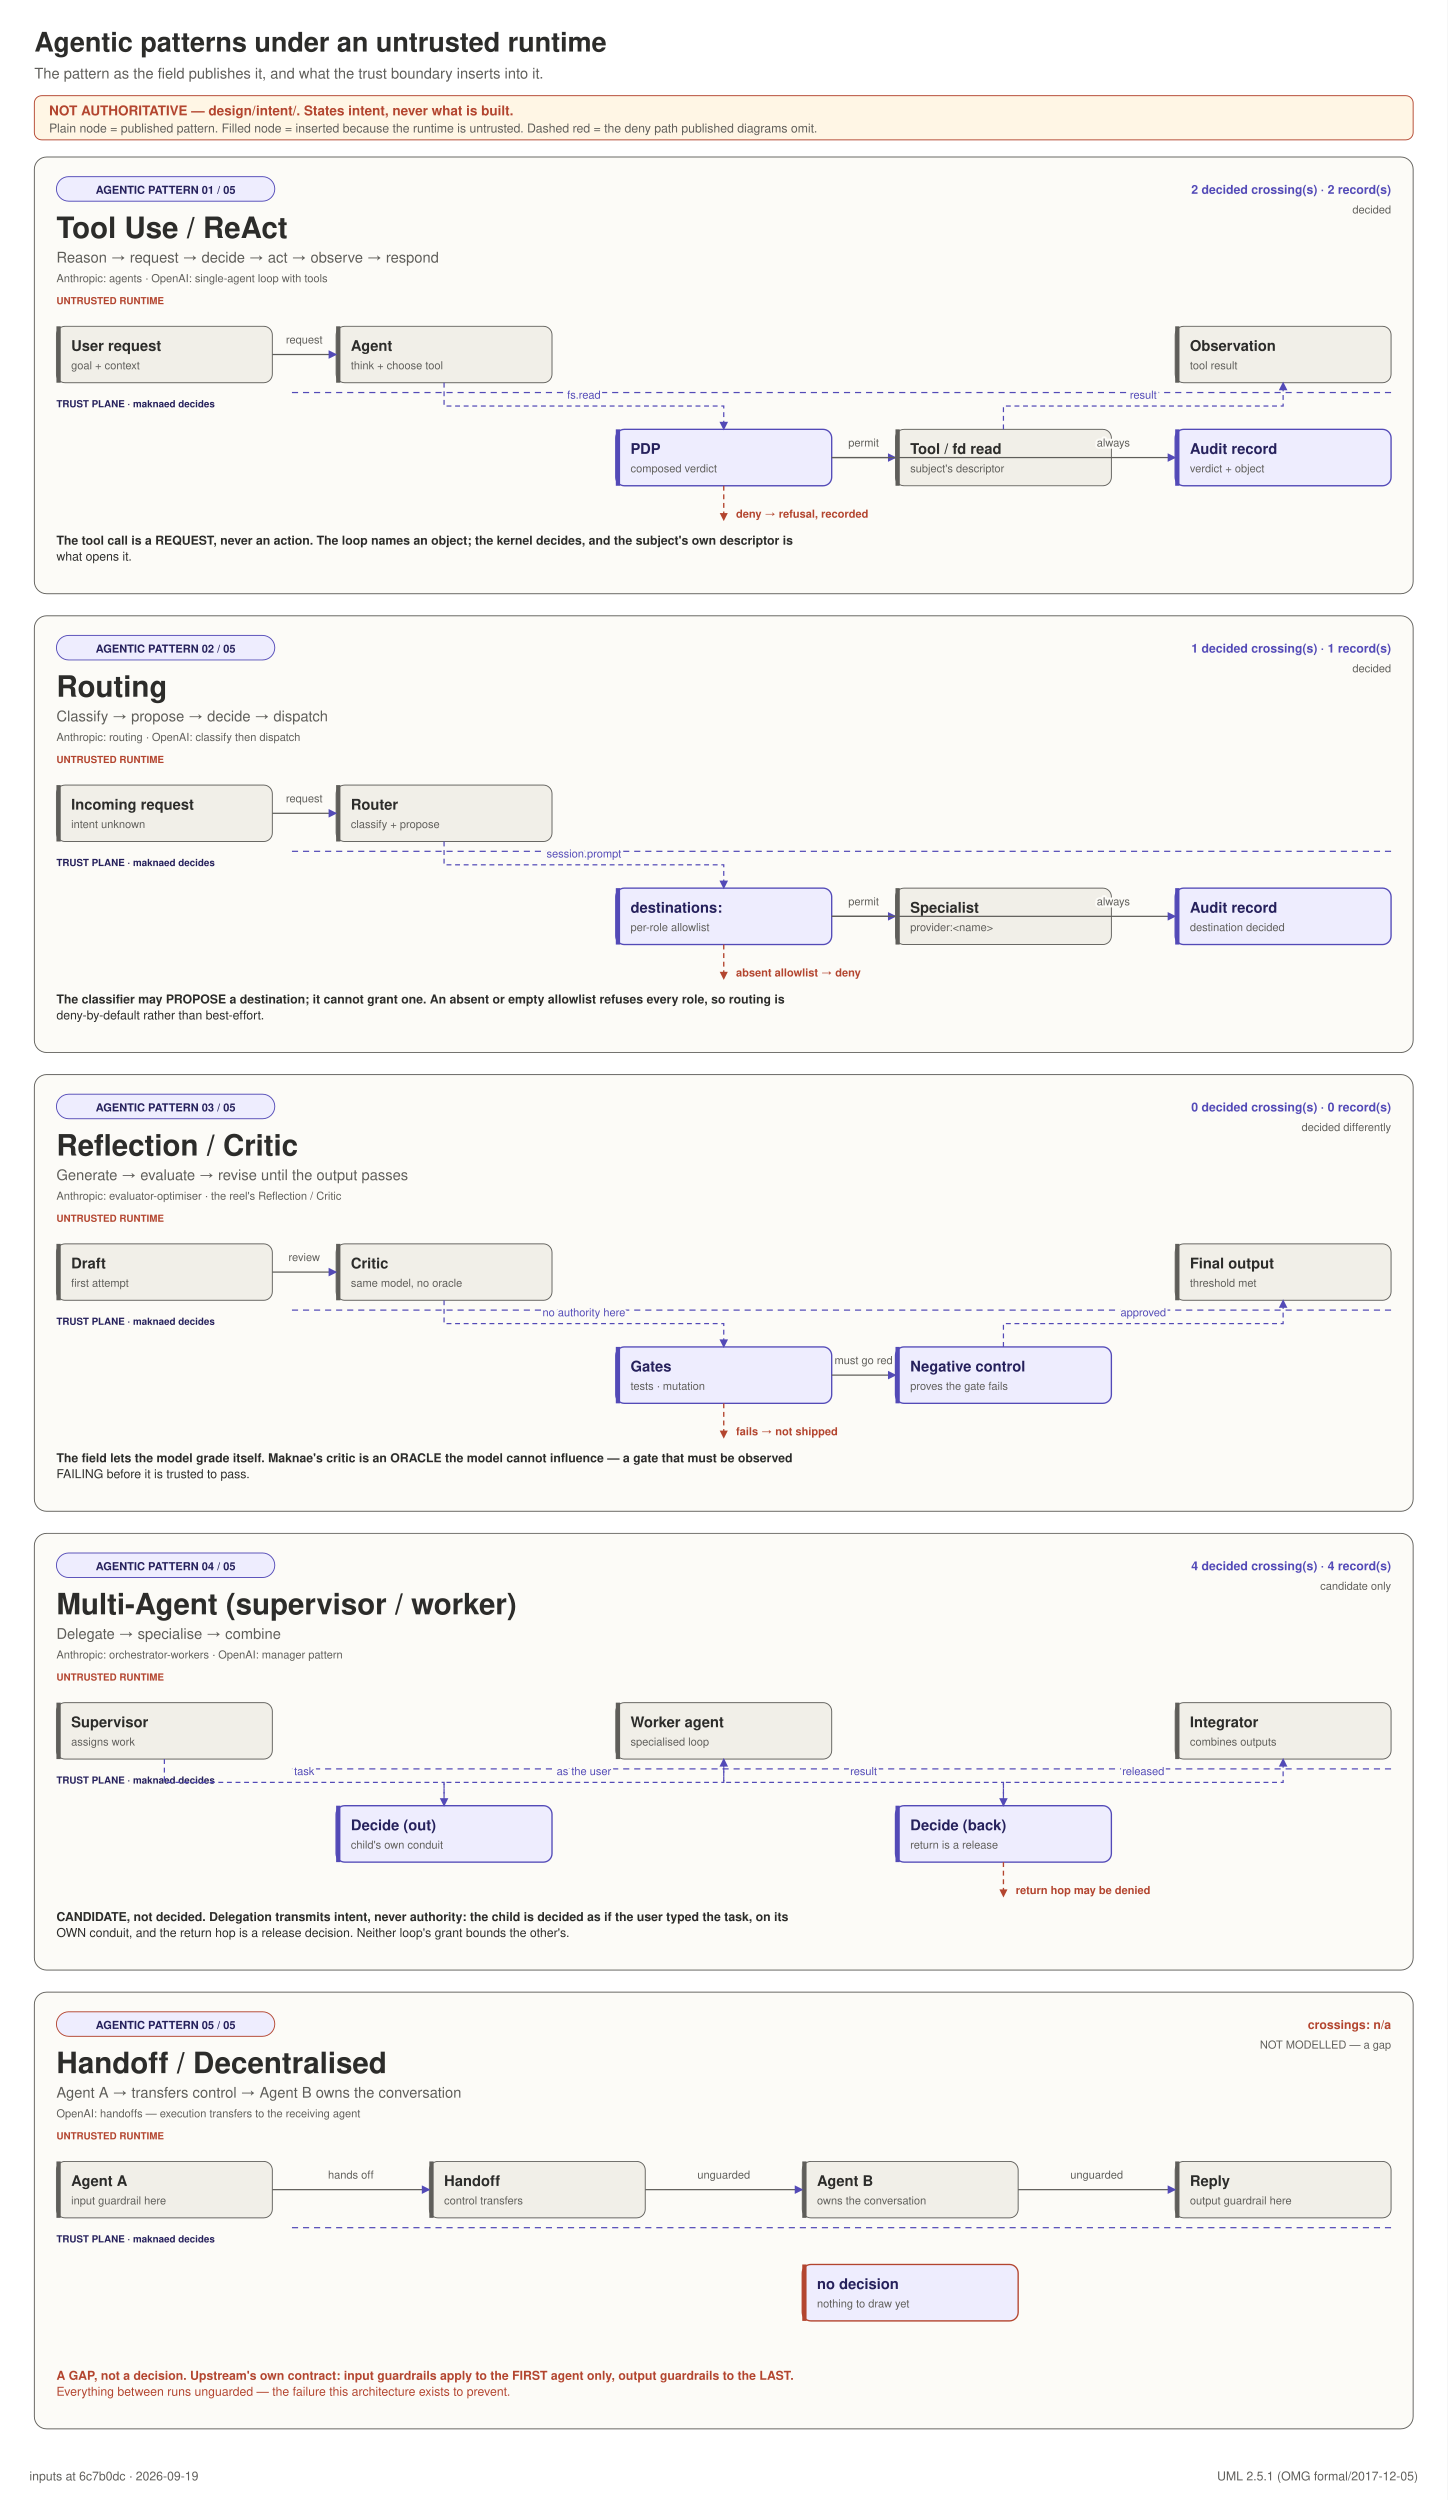
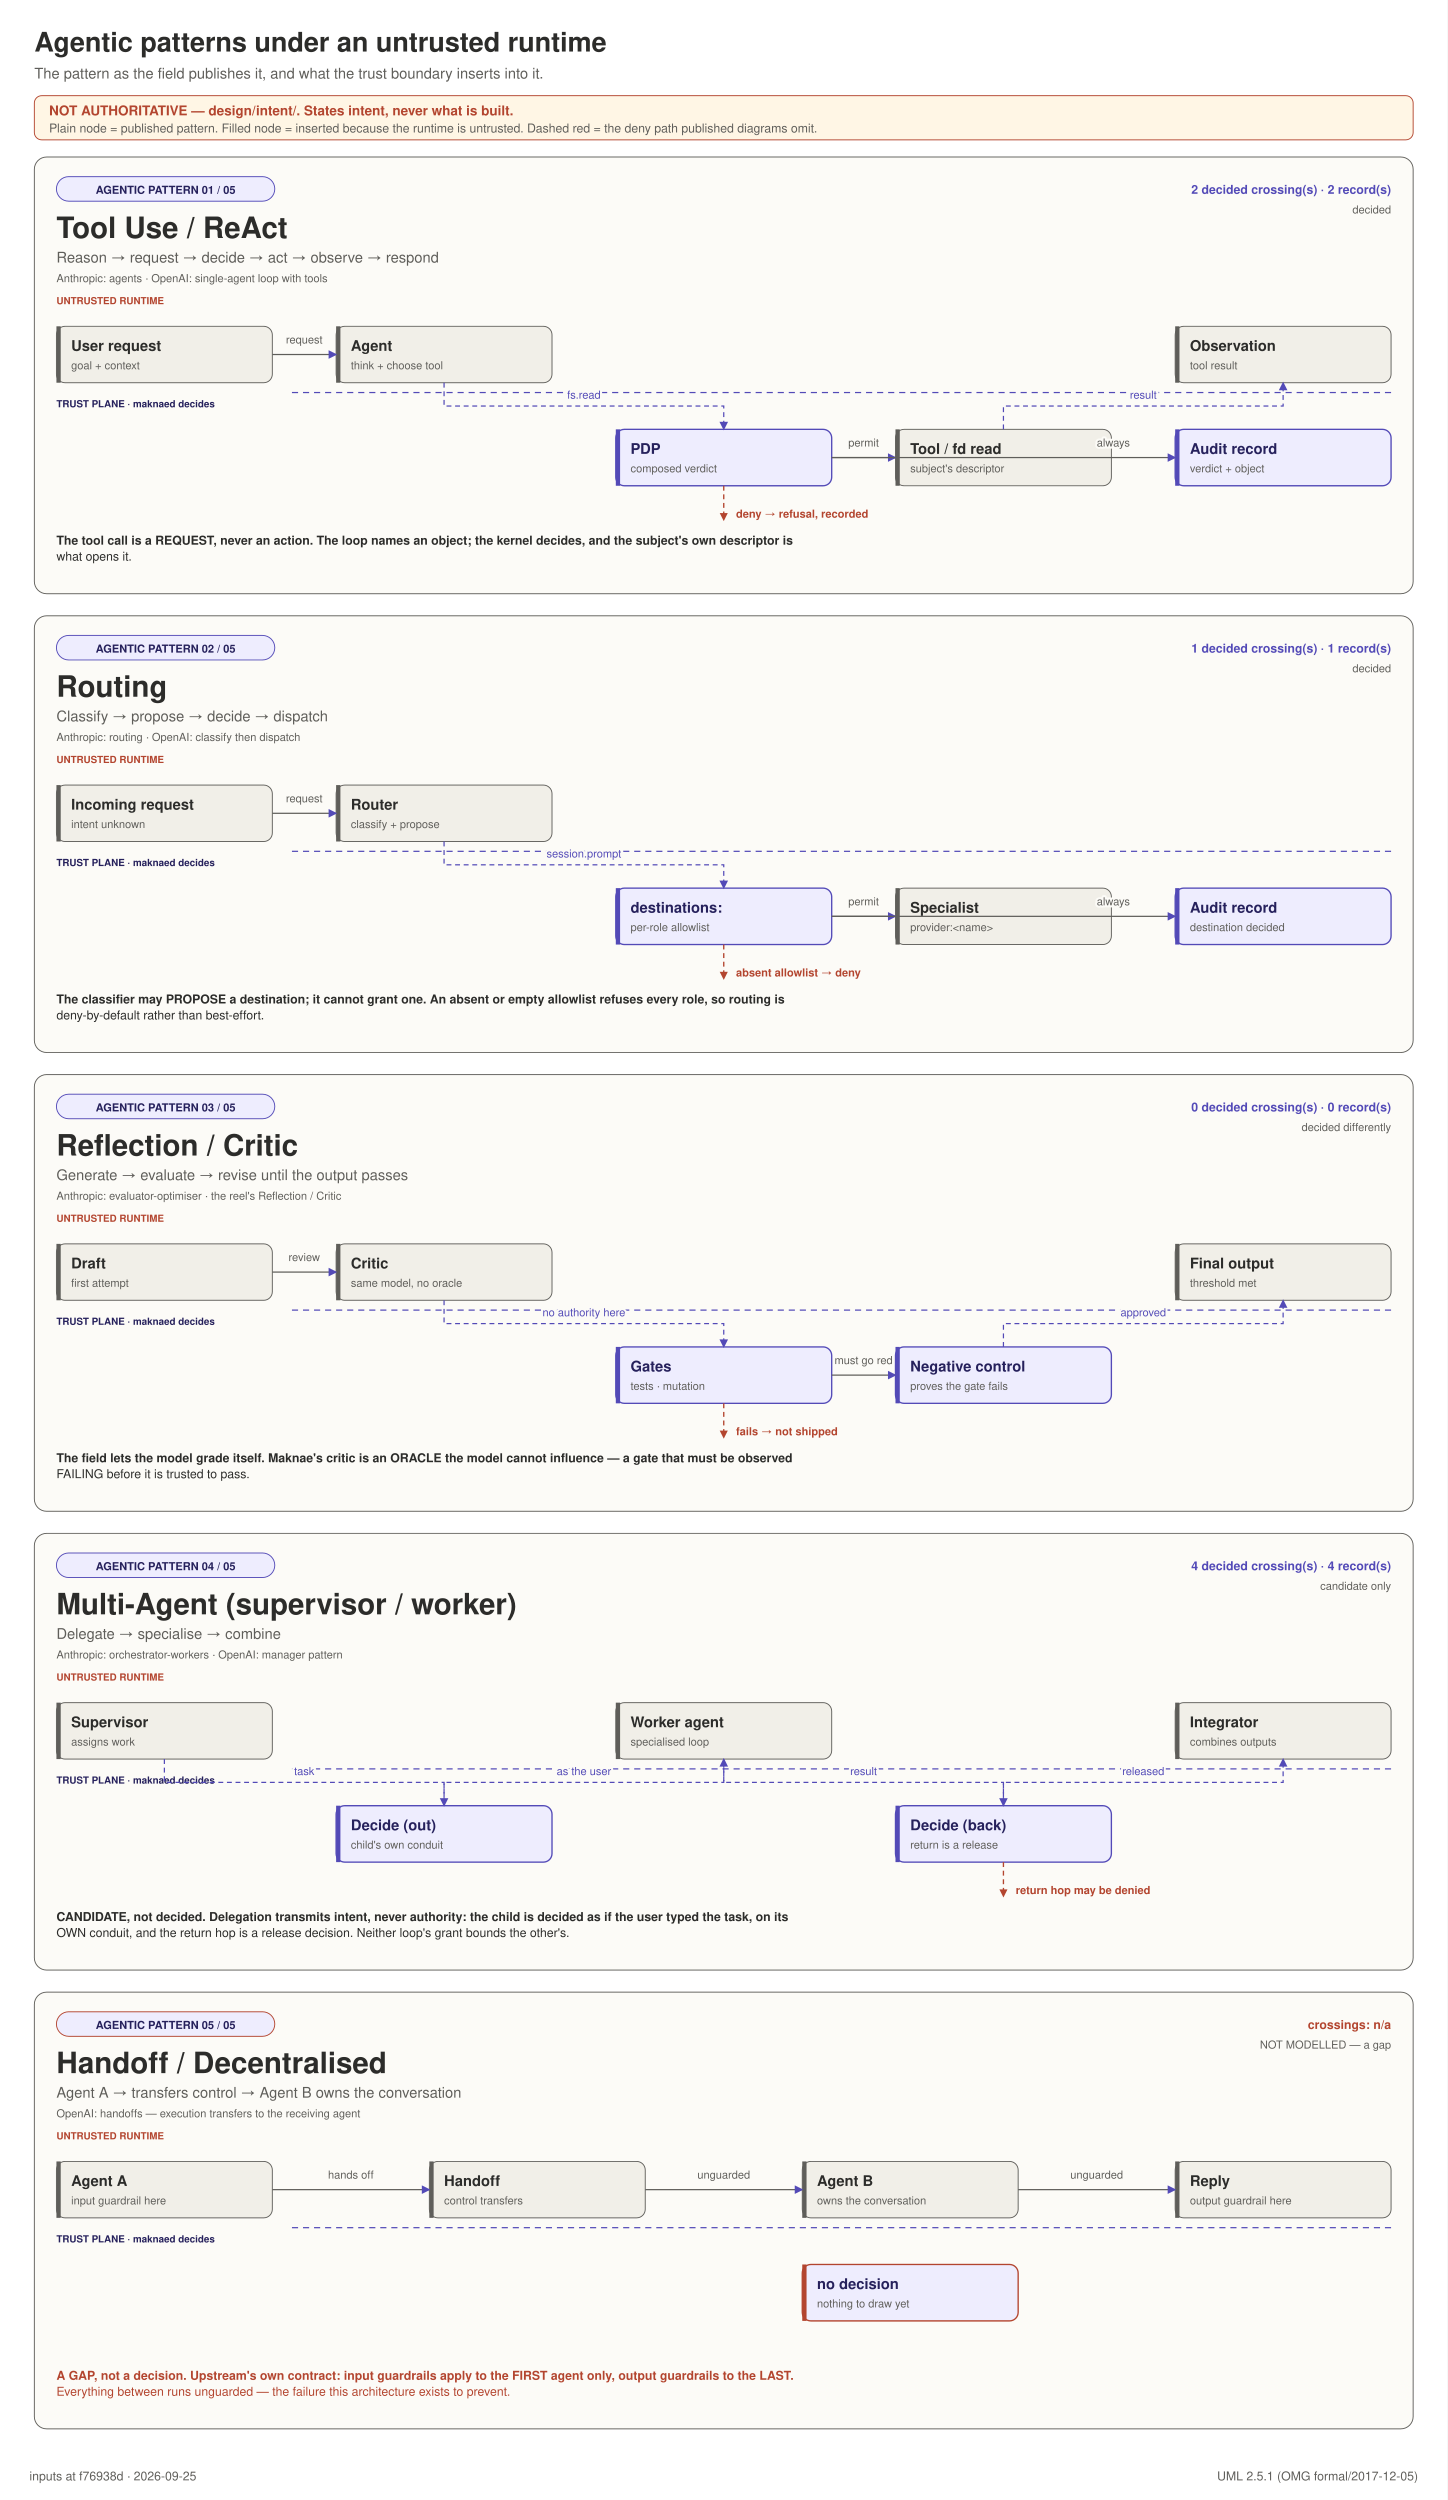
<svg xmlns="http://www.w3.org/2000/svg" width="1180" height="2038" viewBox="0 0 1180 2038" role="img">
  <rect x="0" y="0" width="1180" height="2038" fill="#FFFFFF" />
  <defs>
    <marker id="ar" viewBox="0 0 8 8" refX="7" refY="4" markerWidth="7" markerHeight="7" orient="auto">
      <path d="M0,0 L8,4 L0,8 z" fill="#534AB7" />
    </marker>
    <marker id="dn" viewBox="0 0 8 8" refX="7" refY="4" markerWidth="6" markerHeight="6" orient="auto">
      <path d="M0,0 L8,4 L0,8 z" fill="#B3452F" />
    </marker>
  </defs>
  <text x="28" y="42" text-anchor="start" font-family="Helvetica, Arial, sans-serif" font-size="22" font-weight="600" fill="#2C2C2A">Agentic patterns under an untrusted runtime</text>
  <text x="28" y="64" text-anchor="start" font-family="Helvetica, Arial, sans-serif" font-size="12" font-weight="400" fill="#5F5E5A">The pattern as the field publishes it, and what the trust boundary inserts into it.</text>
  <rect x="28" y="78" width="1124" height="36" rx="6" fill="#FFF6E5" stroke="#B3452F" stroke-width="0.75" />
  <text x="40" y="94" text-anchor="start" font-family="Helvetica, Arial, sans-serif" font-size="11" font-weight="600" fill="#B3452F">NOT AUTHORITATIVE — design/intent/. States intent, never what is built.</text>
  <text x="40" y="108" text-anchor="start" font-family="Helvetica, Arial, sans-serif" font-size="10" font-weight="400" fill="#5F5E5A">Plain node = published pattern.   Filled node = inserted because the runtime is untrusted.   Dashed red = the deny path published diagrams omit.</text>
  <rect x="28" y="128" width="1124" height="356" rx="10" fill="#FCFBF7" stroke="#5F5E5A" stroke-width="0.75" />
  <rect x="46" y="144" width="178" height="20" rx="10" fill="#EEEDFE" stroke="#534AB7" stroke-width="0.75" />
  <text x="135" y="158" text-anchor="middle" font-family="Helvetica, Arial, sans-serif" font-size="9" font-weight="600" fill="#26215C">AGENTIC PATTERN  01 / 05</text>
  <text x="46" y="194" text-anchor="start" font-family="Helvetica, Arial, sans-serif" font-size="24" font-weight="600" fill="#2C2C2A">Tool Use / ReAct</text>
  <text x="46" y="214" text-anchor="start" font-family="Helvetica, Arial, sans-serif" font-size="12" font-weight="400" fill="#5F5E5A">Reason → request → decide → act → observe → respond</text>
  <text x="46" y="230" text-anchor="start" font-family="Helvetica, Arial, sans-serif" font-size="9" font-weight="400" fill="#5F5E5A">Anthropic: agents · OpenAI: single-agent loop with tools</text>
  <text x="1134" y="158" text-anchor="end" font-family="Helvetica, Arial, sans-serif" font-size="10" font-weight="600" fill="#534AB7">2 decided crossing(s) · 2 record(s)</text>
  <text x="1134" y="174" text-anchor="end" font-family="Helvetica, Arial, sans-serif" font-size="9" font-weight="400" fill="#5F5E5A">decided</text>
  <text x="46" y="248" text-anchor="start" font-family="Helvetica, Arial, sans-serif" font-size="8" font-weight="600" fill="#B3452F">UNTRUSTED RUNTIME</text>
  <text x="46" y="332" text-anchor="start" font-family="Helvetica, Arial, sans-serif" font-size="8" font-weight="600" fill="#26215C">TRUST PLANE  ·  maknaed decides</text>
  <line x1="238" y1="320" x2="1138" y2="320" stroke="#534AB7" stroke-width="1" stroke-dasharray="5 4" />
  <rect x="46.0" y="266" width="176" height="46" rx="7" fill="#F1EFE8" stroke="#5F5E5A" stroke-width="0.75" />
  <rect x="46.0" y="266" width="3.5" height="46" fill="#5F5E5A" />
  <text x="58.0" y="286" text-anchor="start" font-family="Helvetica, Arial, sans-serif" font-size="12" font-weight="600" fill="#2C2C2A">User request</text>
  <text x="58.0" y="301" text-anchor="start" font-family="Helvetica, Arial, sans-serif" font-size="9" font-weight="400" fill="#5F5E5A">goal + context</text>
  <rect x="274.0" y="266" width="176" height="46" rx="7" fill="#F1EFE8" stroke="#5F5E5A" stroke-width="0.75" />
  <rect x="274.0" y="266" width="3.5" height="46" fill="#5F5E5A" />
  <text x="286.0" y="286" text-anchor="start" font-family="Helvetica, Arial, sans-serif" font-size="12" font-weight="600" fill="#2C2C2A">Agent</text>
  <text x="286.0" y="301" text-anchor="start" font-family="Helvetica, Arial, sans-serif" font-size="9" font-weight="400" fill="#5F5E5A">think + choose tool</text>
  <rect x="502.0" y="350" width="176" height="46" rx="7" fill="#EEEDFE" stroke="#534AB7" stroke-width="1.1" />
  <rect x="502.0" y="350" width="3.5" height="46" fill="#534AB7" />
  <text x="514.0" y="370" text-anchor="start" font-family="Helvetica, Arial, sans-serif" font-size="12" font-weight="600" fill="#26215C">PDP</text>
  <text x="514.0" y="385" text-anchor="start" font-family="Helvetica, Arial, sans-serif" font-size="9" font-weight="400" fill="#5F5E5A">composed verdict</text>
  <rect x="730.0" y="350" width="176" height="46" rx="7" fill="#F1EFE8" stroke="#5F5E5A" stroke-width="0.75" />
  <rect x="730.0" y="350" width="3.5" height="46" fill="#5F5E5A" />
  <text x="742.0" y="370" text-anchor="start" font-family="Helvetica, Arial, sans-serif" font-size="12" font-weight="600" fill="#2C2C2A">Tool / fd read</text>
  <text x="742.0" y="385" text-anchor="start" font-family="Helvetica, Arial, sans-serif" font-size="9" font-weight="400" fill="#5F5E5A">subject's descriptor</text>
  <rect x="958.0" y="266" width="176" height="46" rx="7" fill="#F1EFE8" stroke="#5F5E5A" stroke-width="0.75" />
  <rect x="958.0" y="266" width="3.5" height="46" fill="#5F5E5A" />
  <text x="970.0" y="286" text-anchor="start" font-family="Helvetica, Arial, sans-serif" font-size="12" font-weight="600" fill="#2C2C2A">Observation</text>
  <text x="970.0" y="301" text-anchor="start" font-family="Helvetica, Arial, sans-serif" font-size="9" font-weight="400" fill="#5F5E5A">tool result</text>
  <rect x="958.0" y="350" width="176" height="46" rx="7" fill="#EEEDFE" stroke="#534AB7" stroke-width="1.1" />
  <rect x="958.0" y="350" width="3.5" height="46" fill="#534AB7" />
  <text x="970.0" y="370" text-anchor="start" font-family="Helvetica, Arial, sans-serif" font-size="12" font-weight="600" fill="#26215C">Audit record</text>
  <text x="970.0" y="385" text-anchor="start" font-family="Helvetica, Arial, sans-serif" font-size="9" font-weight="400" fill="#5F5E5A">verdict + object</text>
  <line x1="222.0" y1="289.0" x2="274.0" y2="289.0" stroke="#5F5E5A" stroke-width="1" marker-end="url(#ar)" />
  <text x="248.0" y="280.0" text-anchor="middle" font-family="Helvetica, Arial, sans-serif" font-size="9" font-weight="400" fill="#5F5E5A" stroke="#FCFBF7" stroke-width="3.5" paint-order="stroke" stroke-linejoin="round">request</text>
  <path d="M362.0,312 L362.0,331.0 L590.0,331.0 L590.0,350" fill="none" stroke="#534AB7" stroke-width="1" stroke-dasharray="4 3" marker-end="url(#ar)" />
  <text x="476.0" y="325.0" text-anchor="middle" font-family="Helvetica, Arial, sans-serif" font-size="9" font-weight="400" fill="#534AB7" stroke="#FCFBF7" stroke-width="3.5" paint-order="stroke" stroke-linejoin="round">fs.read</text>
  <line x1="678.0" y1="373.0" x2="730.0" y2="373.0" stroke="#5F5E5A" stroke-width="1" marker-end="url(#ar)" />
  <text x="704.0" y="364.0" text-anchor="middle" font-family="Helvetica, Arial, sans-serif" font-size="9" font-weight="400" fill="#5F5E5A" stroke="#FCFBF7" stroke-width="3.5" paint-order="stroke" stroke-linejoin="round">permit</text>
  <path d="M818.0,350 L818.0,331.0 L1046.0,331.0 L1046.0,312" fill="none" stroke="#534AB7" stroke-width="1" stroke-dasharray="4 3" marker-end="url(#ar)" />
  <text x="932.0" y="325.0" text-anchor="middle" font-family="Helvetica, Arial, sans-serif" font-size="9" font-weight="400" fill="#534AB7" stroke="#FCFBF7" stroke-width="3.5" paint-order="stroke" stroke-linejoin="round">result</text>
  <line x1="678.0" y1="373.0" x2="958.0" y2="373.0" stroke="#5F5E5A" stroke-width="1" marker-end="url(#ar)" />
  <text x="907.6" y="364.0" text-anchor="middle" font-family="Helvetica, Arial, sans-serif" font-size="9" font-weight="400" fill="#5F5E5A" stroke="#FCFBF7" stroke-width="3.5" paint-order="stroke" stroke-linejoin="round">always</text>
  <line x1="590.0" y1="396" x2="590.0" y2="424" stroke="#B3452F" stroke-width="1.1" stroke-dasharray="4 3" marker-end="url(#dn)" />
  <text x="600.0" y="422" text-anchor="start" font-family="Helvetica, Arial, sans-serif" font-size="9" font-weight="600" fill="#B3452F">deny → refusal, recorded</text>
  <text x="46" y="444" text-anchor="start" font-family="Helvetica, Arial, sans-serif" font-size="10" font-weight="600" fill="#2C2C2A">The tool call is a REQUEST, never an action. The loop names an object; the kernel decides, and the subject's own descriptor is</text>
  <text x="46" y="457" text-anchor="start" font-family="Helvetica, Arial, sans-serif" font-size="10" font-weight="400" fill="#2C2C2A">what opens it.</text>
  <rect x="28" y="502" width="1124" height="356" rx="10" fill="#FCFBF7" stroke="#5F5E5A" stroke-width="0.75" />
  <rect x="46" y="518" width="178" height="20" rx="10" fill="#EEEDFE" stroke="#534AB7" stroke-width="0.75" />
  <text x="135" y="532" text-anchor="middle" font-family="Helvetica, Arial, sans-serif" font-size="9" font-weight="600" fill="#26215C">AGENTIC PATTERN  02 / 05</text>
  <text x="46" y="568" text-anchor="start" font-family="Helvetica, Arial, sans-serif" font-size="24" font-weight="600" fill="#2C2C2A">Routing</text>
  <text x="46" y="588" text-anchor="start" font-family="Helvetica, Arial, sans-serif" font-size="12" font-weight="400" fill="#5F5E5A">Classify → propose → decide → dispatch</text>
  <text x="46" y="604" text-anchor="start" font-family="Helvetica, Arial, sans-serif" font-size="9" font-weight="400" fill="#5F5E5A">Anthropic: routing · OpenAI: classify then dispatch</text>
  <text x="1134" y="532" text-anchor="end" font-family="Helvetica, Arial, sans-serif" font-size="10" font-weight="600" fill="#534AB7">1 decided crossing(s) · 1 record(s)</text>
  <text x="1134" y="548" text-anchor="end" font-family="Helvetica, Arial, sans-serif" font-size="9" font-weight="400" fill="#5F5E5A">decided</text>
  <text x="46" y="622" text-anchor="start" font-family="Helvetica, Arial, sans-serif" font-size="8" font-weight="600" fill="#B3452F">UNTRUSTED RUNTIME</text>
  <text x="46" y="706" text-anchor="start" font-family="Helvetica, Arial, sans-serif" font-size="8" font-weight="600" fill="#26215C">TRUST PLANE  ·  maknaed decides</text>
  <line x1="238" y1="694" x2="1138" y2="694" stroke="#534AB7" stroke-width="1" stroke-dasharray="5 4" />
  <rect x="46.0" y="640" width="176" height="46" rx="7" fill="#F1EFE8" stroke="#5F5E5A" stroke-width="0.75" />
  <rect x="46.0" y="640" width="3.5" height="46" fill="#5F5E5A" />
  <text x="58.0" y="660" text-anchor="start" font-family="Helvetica, Arial, sans-serif" font-size="12" font-weight="600" fill="#2C2C2A">Incoming request</text>
  <text x="58.0" y="675" text-anchor="start" font-family="Helvetica, Arial, sans-serif" font-size="9" font-weight="400" fill="#5F5E5A">intent unknown</text>
  <rect x="274.0" y="640" width="176" height="46" rx="7" fill="#F1EFE8" stroke="#5F5E5A" stroke-width="0.75" />
  <rect x="274.0" y="640" width="3.5" height="46" fill="#5F5E5A" />
  <text x="286.0" y="660" text-anchor="start" font-family="Helvetica, Arial, sans-serif" font-size="12" font-weight="600" fill="#2C2C2A">Router</text>
  <text x="286.0" y="675" text-anchor="start" font-family="Helvetica, Arial, sans-serif" font-size="9" font-weight="400" fill="#5F5E5A">classify + propose</text>
  <rect x="502.0" y="724" width="176" height="46" rx="7" fill="#EEEDFE" stroke="#534AB7" stroke-width="1.1" />
  <rect x="502.0" y="724" width="3.5" height="46" fill="#534AB7" />
  <text x="514.0" y="744" text-anchor="start" font-family="Helvetica, Arial, sans-serif" font-size="12" font-weight="600" fill="#26215C">destinations:</text>
  <text x="514.0" y="759" text-anchor="start" font-family="Helvetica, Arial, sans-serif" font-size="9" font-weight="400" fill="#5F5E5A">per-role allowlist</text>
  <rect x="730.0" y="724" width="176" height="46" rx="7" fill="#F1EFE8" stroke="#5F5E5A" stroke-width="0.75" />
  <rect x="730.0" y="724" width="3.5" height="46" fill="#5F5E5A" />
  <text x="742.0" y="744" text-anchor="start" font-family="Helvetica, Arial, sans-serif" font-size="12" font-weight="600" fill="#2C2C2A">Specialist</text>
  <text x="742.0" y="759" text-anchor="start" font-family="Helvetica, Arial, sans-serif" font-size="9" font-weight="400" fill="#5F5E5A">provider:&lt;name&gt;</text>
  <rect x="958.0" y="724" width="176" height="46" rx="7" fill="#EEEDFE" stroke="#534AB7" stroke-width="1.1" />
  <rect x="958.0" y="724" width="3.5" height="46" fill="#534AB7" />
  <text x="970.0" y="744" text-anchor="start" font-family="Helvetica, Arial, sans-serif" font-size="12" font-weight="600" fill="#26215C">Audit record</text>
  <text x="970.0" y="759" text-anchor="start" font-family="Helvetica, Arial, sans-serif" font-size="9" font-weight="400" fill="#5F5E5A">destination decided</text>
  <line x1="222.0" y1="663.0" x2="274.0" y2="663.0" stroke="#5F5E5A" stroke-width="1" marker-end="url(#ar)" />
  <text x="248.0" y="654.0" text-anchor="middle" font-family="Helvetica, Arial, sans-serif" font-size="9" font-weight="400" fill="#5F5E5A" stroke="#FCFBF7" stroke-width="3.5" paint-order="stroke" stroke-linejoin="round">request</text>
  <path d="M362.0,686 L362.0,705.0 L590.0,705.0 L590.0,724" fill="none" stroke="#534AB7" stroke-width="1" stroke-dasharray="4 3" marker-end="url(#ar)" />
  <text x="476.0" y="699.0" text-anchor="middle" font-family="Helvetica, Arial, sans-serif" font-size="9" font-weight="400" fill="#534AB7" stroke="#FCFBF7" stroke-width="3.5" paint-order="stroke" stroke-linejoin="round">session.prompt</text>
  <line x1="678.0" y1="747.0" x2="730.0" y2="747.0" stroke="#5F5E5A" stroke-width="1" marker-end="url(#ar)" />
  <text x="704.0" y="738.0" text-anchor="middle" font-family="Helvetica, Arial, sans-serif" font-size="9" font-weight="400" fill="#5F5E5A" stroke="#FCFBF7" stroke-width="3.5" paint-order="stroke" stroke-linejoin="round">permit</text>
  <line x1="678.0" y1="747.0" x2="958.0" y2="747.0" stroke="#5F5E5A" stroke-width="1" marker-end="url(#ar)" />
  <text x="907.6" y="738.0" text-anchor="middle" font-family="Helvetica, Arial, sans-serif" font-size="9" font-weight="400" fill="#5F5E5A" stroke="#FCFBF7" stroke-width="3.5" paint-order="stroke" stroke-linejoin="round">always</text>
  <line x1="590.0" y1="770" x2="590.0" y2="798" stroke="#B3452F" stroke-width="1.1" stroke-dasharray="4 3" marker-end="url(#dn)" />
  <text x="600.0" y="796" text-anchor="start" font-family="Helvetica, Arial, sans-serif" font-size="9" font-weight="600" fill="#B3452F">absent allowlist → deny</text>
  <text x="46" y="818" text-anchor="start" font-family="Helvetica, Arial, sans-serif" font-size="10" font-weight="600" fill="#2C2C2A">The classifier may PROPOSE a destination; it cannot grant one. An absent or empty allowlist refuses every role, so routing is</text>
  <text x="46" y="831" text-anchor="start" font-family="Helvetica, Arial, sans-serif" font-size="10" font-weight="400" fill="#2C2C2A">deny-by-default rather than best-effort.</text>
  <rect x="28" y="876" width="1124" height="356" rx="10" fill="#FCFBF7" stroke="#5F5E5A" stroke-width="0.75" />
  <rect x="46" y="892" width="178" height="20" rx="10" fill="#EEEDFE" stroke="#534AB7" stroke-width="0.75" />
  <text x="135" y="906" text-anchor="middle" font-family="Helvetica, Arial, sans-serif" font-size="9" font-weight="600" fill="#26215C">AGENTIC PATTERN  03 / 05</text>
  <text x="46" y="942" text-anchor="start" font-family="Helvetica, Arial, sans-serif" font-size="24" font-weight="600" fill="#2C2C2A">Reflection / Critic</text>
  <text x="46" y="962" text-anchor="start" font-family="Helvetica, Arial, sans-serif" font-size="12" font-weight="400" fill="#5F5E5A">Generate → evaluate → revise until the output passes</text>
  <text x="46" y="978" text-anchor="start" font-family="Helvetica, Arial, sans-serif" font-size="9" font-weight="400" fill="#5F5E5A">Anthropic: evaluator-optimiser · the reel's Reflection / Critic</text>
  <text x="1134" y="906" text-anchor="end" font-family="Helvetica, Arial, sans-serif" font-size="10" font-weight="600" fill="#534AB7">0 decided crossing(s) · 0 record(s)</text>
  <text x="1134" y="922" text-anchor="end" font-family="Helvetica, Arial, sans-serif" font-size="9" font-weight="400" fill="#5F5E5A">decided differently</text>
  <text x="46" y="996" text-anchor="start" font-family="Helvetica, Arial, sans-serif" font-size="8" font-weight="600" fill="#B3452F">UNTRUSTED RUNTIME</text>
  <text x="46" y="1080" text-anchor="start" font-family="Helvetica, Arial, sans-serif" font-size="8" font-weight="600" fill="#26215C">TRUST PLANE  ·  maknaed decides</text>
  <line x1="238" y1="1068" x2="1138" y2="1068" stroke="#534AB7" stroke-width="1" stroke-dasharray="5 4" />
  <rect x="46.0" y="1014" width="176" height="46" rx="7" fill="#F1EFE8" stroke="#5F5E5A" stroke-width="0.75" />
  <rect x="46.0" y="1014" width="3.5" height="46" fill="#5F5E5A" />
  <text x="58.0" y="1034" text-anchor="start" font-family="Helvetica, Arial, sans-serif" font-size="12" font-weight="600" fill="#2C2C2A">Draft</text>
  <text x="58.0" y="1049" text-anchor="start" font-family="Helvetica, Arial, sans-serif" font-size="9" font-weight="400" fill="#5F5E5A">first attempt</text>
  <rect x="274.0" y="1014" width="176" height="46" rx="7" fill="#F1EFE8" stroke="#5F5E5A" stroke-width="0.75" />
  <rect x="274.0" y="1014" width="3.5" height="46" fill="#5F5E5A" />
  <text x="286.0" y="1034" text-anchor="start" font-family="Helvetica, Arial, sans-serif" font-size="12" font-weight="600" fill="#2C2C2A">Critic</text>
  <text x="286.0" y="1049" text-anchor="start" font-family="Helvetica, Arial, sans-serif" font-size="9" font-weight="400" fill="#5F5E5A">same model, no oracle</text>
  <rect x="502.0" y="1098" width="176" height="46" rx="7" fill="#EEEDFE" stroke="#534AB7" stroke-width="1.1" />
  <rect x="502.0" y="1098" width="3.5" height="46" fill="#534AB7" />
  <text x="514.0" y="1118" text-anchor="start" font-family="Helvetica, Arial, sans-serif" font-size="12" font-weight="600" fill="#26215C">Gates</text>
  <text x="514.0" y="1133" text-anchor="start" font-family="Helvetica, Arial, sans-serif" font-size="9" font-weight="400" fill="#5F5E5A">tests · mutation</text>
  <rect x="730.0" y="1098" width="176" height="46" rx="7" fill="#EEEDFE" stroke="#534AB7" stroke-width="1.1" />
  <rect x="730.0" y="1098" width="3.5" height="46" fill="#534AB7" />
  <text x="742.0" y="1118" text-anchor="start" font-family="Helvetica, Arial, sans-serif" font-size="12" font-weight="600" fill="#26215C">Negative control</text>
  <text x="742.0" y="1133" text-anchor="start" font-family="Helvetica, Arial, sans-serif" font-size="9" font-weight="400" fill="#5F5E5A">proves the gate fails</text>
  <rect x="958.0" y="1014" width="176" height="46" rx="7" fill="#F1EFE8" stroke="#5F5E5A" stroke-width="0.75" />
  <rect x="958.0" y="1014" width="3.5" height="46" fill="#5F5E5A" />
  <text x="970.0" y="1034" text-anchor="start" font-family="Helvetica, Arial, sans-serif" font-size="12" font-weight="600" fill="#2C2C2A">Final output</text>
  <text x="970.0" y="1049" text-anchor="start" font-family="Helvetica, Arial, sans-serif" font-size="9" font-weight="400" fill="#5F5E5A">threshold met</text>
  <line x1="222.0" y1="1037.0" x2="274.0" y2="1037.0" stroke="#5F5E5A" stroke-width="1" marker-end="url(#ar)" />
  <text x="248.0" y="1028.0" text-anchor="middle" font-family="Helvetica, Arial, sans-serif" font-size="9" font-weight="400" fill="#5F5E5A" stroke="#FCFBF7" stroke-width="3.5" paint-order="stroke" stroke-linejoin="round">review</text>
  <path d="M362.0,1060 L362.0,1079.0 L590.0,1079.0 L590.0,1098" fill="none" stroke="#534AB7" stroke-width="1" stroke-dasharray="4 3" marker-end="url(#ar)" />
  <text x="476.0" y="1073.0" text-anchor="middle" font-family="Helvetica, Arial, sans-serif" font-size="9" font-weight="400" fill="#534AB7" stroke="#FCFBF7" stroke-width="3.5" paint-order="stroke" stroke-linejoin="round">no authority here</text>
  <line x1="678.0" y1="1121.0" x2="730.0" y2="1121.0" stroke="#5F5E5A" stroke-width="1" marker-end="url(#ar)" />
  <text x="704.0" y="1112.0" text-anchor="middle" font-family="Helvetica, Arial, sans-serif" font-size="9" font-weight="400" fill="#5F5E5A" stroke="#FCFBF7" stroke-width="3.5" paint-order="stroke" stroke-linejoin="round">must go red</text>
  <path d="M818.0,1098 L818.0,1079.0 L1046.0,1079.0 L1046.0,1060" fill="none" stroke="#534AB7" stroke-width="1" stroke-dasharray="4 3" marker-end="url(#ar)" />
  <text x="932.0" y="1073.0" text-anchor="middle" font-family="Helvetica, Arial, sans-serif" font-size="9" font-weight="400" fill="#534AB7" stroke="#FCFBF7" stroke-width="3.5" paint-order="stroke" stroke-linejoin="round">approved</text>
  <line x1="590.0" y1="1144" x2="590.0" y2="1172" stroke="#B3452F" stroke-width="1.1" stroke-dasharray="4 3" marker-end="url(#dn)" />
  <text x="600.0" y="1170" text-anchor="start" font-family="Helvetica, Arial, sans-serif" font-size="9" font-weight="600" fill="#B3452F">fails → not shipped</text>
  <text x="46" y="1192" text-anchor="start" font-family="Helvetica, Arial, sans-serif" font-size="10" font-weight="600" fill="#2C2C2A">The field lets the model grade itself. Maknae's critic is an ORACLE the model cannot influence — a gate that must be observed</text>
  <text x="46" y="1205" text-anchor="start" font-family="Helvetica, Arial, sans-serif" font-size="10" font-weight="400" fill="#2C2C2A">FAILING before it is trusted to pass.</text>
  <rect x="28" y="1250" width="1124" height="356" rx="10" fill="#FCFBF7" stroke="#5F5E5A" stroke-width="0.75" />
  <rect x="46" y="1266" width="178" height="20" rx="10" fill="#EEEDFE" stroke="#534AB7" stroke-width="0.75" />
  <text x="135" y="1280" text-anchor="middle" font-family="Helvetica, Arial, sans-serif" font-size="9" font-weight="600" fill="#26215C">AGENTIC PATTERN  04 / 05</text>
  <text x="46" y="1316" text-anchor="start" font-family="Helvetica, Arial, sans-serif" font-size="24" font-weight="600" fill="#2C2C2A">Multi-Agent (supervisor / worker)</text>
  <text x="46" y="1336" text-anchor="start" font-family="Helvetica, Arial, sans-serif" font-size="12" font-weight="400" fill="#5F5E5A">Delegate → specialise → combine</text>
  <text x="46" y="1352" text-anchor="start" font-family="Helvetica, Arial, sans-serif" font-size="9" font-weight="400" fill="#5F5E5A">Anthropic: orchestrator-workers · OpenAI: manager pattern</text>
  <text x="1134" y="1280" text-anchor="end" font-family="Helvetica, Arial, sans-serif" font-size="10" font-weight="600" fill="#534AB7">4 decided crossing(s) · 4 record(s)</text>
  <text x="1134" y="1296" text-anchor="end" font-family="Helvetica, Arial, sans-serif" font-size="9" font-weight="400" fill="#5F5E5A">candidate only</text>
  <text x="46" y="1370" text-anchor="start" font-family="Helvetica, Arial, sans-serif" font-size="8" font-weight="600" fill="#B3452F">UNTRUSTED RUNTIME</text>
  <text x="46" y="1454" text-anchor="start" font-family="Helvetica, Arial, sans-serif" font-size="8" font-weight="600" fill="#26215C">TRUST PLANE  ·  maknaed decides</text>
  <line x1="238" y1="1442" x2="1138" y2="1442" stroke="#534AB7" stroke-width="1" stroke-dasharray="5 4" />
  <rect x="46.0" y="1388" width="176" height="46" rx="7" fill="#F1EFE8" stroke="#5F5E5A" stroke-width="0.75" />
  <rect x="46.0" y="1388" width="3.5" height="46" fill="#5F5E5A" />
  <text x="58.0" y="1408" text-anchor="start" font-family="Helvetica, Arial, sans-serif" font-size="12" font-weight="600" fill="#2C2C2A">Supervisor</text>
  <text x="58.0" y="1423" text-anchor="start" font-family="Helvetica, Arial, sans-serif" font-size="9" font-weight="400" fill="#5F5E5A">assigns work</text>
  <rect x="274.0" y="1472" width="176" height="46" rx="7" fill="#EEEDFE" stroke="#534AB7" stroke-width="1.1" />
  <rect x="274.0" y="1472" width="3.5" height="46" fill="#534AB7" />
  <text x="286.0" y="1492" text-anchor="start" font-family="Helvetica, Arial, sans-serif" font-size="12" font-weight="600" fill="#26215C">Decide (out)</text>
  <text x="286.0" y="1507" text-anchor="start" font-family="Helvetica, Arial, sans-serif" font-size="9" font-weight="400" fill="#5F5E5A">child's own conduit</text>
  <rect x="502.0" y="1388" width="176" height="46" rx="7" fill="#F1EFE8" stroke="#5F5E5A" stroke-width="0.75" />
  <rect x="502.0" y="1388" width="3.5" height="46" fill="#5F5E5A" />
  <text x="514.0" y="1408" text-anchor="start" font-family="Helvetica, Arial, sans-serif" font-size="12" font-weight="600" fill="#2C2C2A">Worker agent</text>
  <text x="514.0" y="1423" text-anchor="start" font-family="Helvetica, Arial, sans-serif" font-size="9" font-weight="400" fill="#5F5E5A">specialised loop</text>
  <rect x="730.0" y="1472" width="176" height="46" rx="7" fill="#EEEDFE" stroke="#534AB7" stroke-width="1.1" />
  <rect x="730.0" y="1472" width="3.5" height="46" fill="#534AB7" />
  <text x="742.0" y="1492" text-anchor="start" font-family="Helvetica, Arial, sans-serif" font-size="12" font-weight="600" fill="#26215C">Decide (back)</text>
  <text x="742.0" y="1507" text-anchor="start" font-family="Helvetica, Arial, sans-serif" font-size="9" font-weight="400" fill="#5F5E5A">return is a release</text>
  <rect x="958.0" y="1388" width="176" height="46" rx="7" fill="#F1EFE8" stroke="#5F5E5A" stroke-width="0.75" />
  <rect x="958.0" y="1388" width="3.5" height="46" fill="#5F5E5A" />
  <text x="970.0" y="1408" text-anchor="start" font-family="Helvetica, Arial, sans-serif" font-size="12" font-weight="600" fill="#2C2C2A">Integrator</text>
  <text x="970.0" y="1423" text-anchor="start" font-family="Helvetica, Arial, sans-serif" font-size="9" font-weight="400" fill="#5F5E5A">combines outputs</text>
  <path d="M134.0,1434 L134.0,1453.0 L362.0,1453.0 L362.0,1472" fill="none" stroke="#534AB7" stroke-width="1" stroke-dasharray="4 3" marker-end="url(#ar)" />
  <text x="248.0" y="1447.0" text-anchor="middle" font-family="Helvetica, Arial, sans-serif" font-size="9" font-weight="400" fill="#534AB7" stroke="#FCFBF7" stroke-width="3.5" paint-order="stroke" stroke-linejoin="round">task</text>
  <path d="M362.0,1472 L362.0,1453.0 L590.0,1453.0 L590.0,1434" fill="none" stroke="#534AB7" stroke-width="1" stroke-dasharray="4 3" marker-end="url(#ar)" />
  <text x="476.0" y="1447.0" text-anchor="middle" font-family="Helvetica, Arial, sans-serif" font-size="9" font-weight="400" fill="#534AB7" stroke="#FCFBF7" stroke-width="3.5" paint-order="stroke" stroke-linejoin="round">as the user</text>
  <path d="M590.0,1434 L590.0,1453.0 L818.0,1453.0 L818.0,1472" fill="none" stroke="#534AB7" stroke-width="1" stroke-dasharray="4 3" marker-end="url(#ar)" />
  <text x="704.0" y="1447.0" text-anchor="middle" font-family="Helvetica, Arial, sans-serif" font-size="9" font-weight="400" fill="#534AB7" stroke="#FCFBF7" stroke-width="3.5" paint-order="stroke" stroke-linejoin="round">result</text>
  <path d="M818.0,1472 L818.0,1453.0 L1046.0,1453.0 L1046.0,1434" fill="none" stroke="#534AB7" stroke-width="1" stroke-dasharray="4 3" marker-end="url(#ar)" />
  <text x="932.0" y="1447.0" text-anchor="middle" font-family="Helvetica, Arial, sans-serif" font-size="9" font-weight="400" fill="#534AB7" stroke="#FCFBF7" stroke-width="3.5" paint-order="stroke" stroke-linejoin="round">released</text>
  <line x1="818.0" y1="1518" x2="818.0" y2="1546" stroke="#B3452F" stroke-width="1.1" stroke-dasharray="4 3" marker-end="url(#dn)" />
  <text x="828.0" y="1544" text-anchor="start" font-family="Helvetica, Arial, sans-serif" font-size="9" font-weight="600" fill="#B3452F">return hop may be denied</text>
  <text x="46" y="1566" text-anchor="start" font-family="Helvetica, Arial, sans-serif" font-size="10" font-weight="600" fill="#2C2C2A">CANDIDATE, not decided. Delegation transmits intent, never authority: the child is decided as if the user typed the task, on its</text>
  <text x="46" y="1579" text-anchor="start" font-family="Helvetica, Arial, sans-serif" font-size="10" font-weight="400" fill="#2C2C2A">OWN conduit, and the return hop is a release decision. Neither loop's grant bounds the other's.</text>
  <rect x="28" y="1624" width="1124" height="356" rx="10" fill="#FCFBF7" stroke="#5F5E5A" stroke-width="0.75" />
  <rect x="46" y="1640" width="178" height="20" rx="10" fill="#EEEDFE" stroke="#B3452F" stroke-width="0.75" />
  <text x="135" y="1654" text-anchor="middle" font-family="Helvetica, Arial, sans-serif" font-size="9" font-weight="600" fill="#26215C">AGENTIC PATTERN  05 / 05</text>
  <text x="46" y="1690" text-anchor="start" font-family="Helvetica, Arial, sans-serif" font-size="24" font-weight="600" fill="#2C2C2A">Handoff / Decentralised</text>
  <text x="46" y="1710" text-anchor="start" font-family="Helvetica, Arial, sans-serif" font-size="12" font-weight="400" fill="#5F5E5A">Agent A → transfers control → Agent B owns the conversation</text>
  <text x="46" y="1726" text-anchor="start" font-family="Helvetica, Arial, sans-serif" font-size="9" font-weight="400" fill="#5F5E5A">OpenAI: handoffs — execution transfers to the receiving agent</text>
  <text x="1134" y="1654" text-anchor="end" font-family="Helvetica, Arial, sans-serif" font-size="10" font-weight="600" fill="#B3452F">crossings: n/a</text>
  <text x="1134" y="1670" text-anchor="end" font-family="Helvetica, Arial, sans-serif" font-size="9" font-weight="400" fill="#5F5E5A">NOT MODELLED — a gap</text>
  <text x="46" y="1744" text-anchor="start" font-family="Helvetica, Arial, sans-serif" font-size="8" font-weight="600" fill="#B3452F">UNTRUSTED RUNTIME</text>
  <text x="46" y="1828" text-anchor="start" font-family="Helvetica, Arial, sans-serif" font-size="8" font-weight="600" fill="#26215C">TRUST PLANE  ·  maknaed decides</text>
  <line x1="238" y1="1816" x2="1138" y2="1816" stroke="#534AB7" stroke-width="1" stroke-dasharray="5 4" />
  <rect x="46.0" y="1762" width="176" height="46" rx="7" fill="#F1EFE8" stroke="#5F5E5A" stroke-width="0.75" />
  <rect x="46.0" y="1762" width="3.5" height="46" fill="#5F5E5A" />
  <text x="58.0" y="1782" text-anchor="start" font-family="Helvetica, Arial, sans-serif" font-size="12" font-weight="600" fill="#2C2C2A">Agent A</text>
  <text x="58.0" y="1797" text-anchor="start" font-family="Helvetica, Arial, sans-serif" font-size="9" font-weight="400" fill="#5F5E5A">input guardrail here</text>
  <rect x="350.0" y="1762" width="176" height="46" rx="7" fill="#F1EFE8" stroke="#5F5E5A" stroke-width="0.75" />
  <rect x="350.0" y="1762" width="3.5" height="46" fill="#5F5E5A" />
  <text x="362.0" y="1782" text-anchor="start" font-family="Helvetica, Arial, sans-serif" font-size="12" font-weight="600" fill="#2C2C2A">Handoff</text>
  <text x="362.0" y="1797" text-anchor="start" font-family="Helvetica, Arial, sans-serif" font-size="9" font-weight="400" fill="#5F5E5A">control transfers</text>
  <rect x="654.0" y="1762" width="176" height="46" rx="7" fill="#F1EFE8" stroke="#5F5E5A" stroke-width="0.75" />
  <rect x="654.0" y="1762" width="3.5" height="46" fill="#5F5E5A" />
  <text x="666.0" y="1782" text-anchor="start" font-family="Helvetica, Arial, sans-serif" font-size="12" font-weight="600" fill="#2C2C2A">Agent B</text>
  <text x="666.0" y="1797" text-anchor="start" font-family="Helvetica, Arial, sans-serif" font-size="9" font-weight="400" fill="#5F5E5A">owns the conversation</text>
  <rect x="654.0" y="1846" width="176" height="46" rx="7" fill="#EEEDFE" stroke="#B3452F" stroke-width="1.1" />
  <rect x="654.0" y="1846" width="3.5" height="46" fill="#B3452F" />
  <text x="666.0" y="1866" text-anchor="start" font-family="Helvetica, Arial, sans-serif" font-size="12" font-weight="600" fill="#26215C">no decision</text>
  <text x="666.0" y="1881" text-anchor="start" font-family="Helvetica, Arial, sans-serif" font-size="9" font-weight="400" fill="#5F5E5A">nothing to draw yet</text>
  <rect x="958.0" y="1762" width="176" height="46" rx="7" fill="#F1EFE8" stroke="#5F5E5A" stroke-width="0.75" />
  <rect x="958.0" y="1762" width="3.5" height="46" fill="#5F5E5A" />
  <text x="970.0" y="1782" text-anchor="start" font-family="Helvetica, Arial, sans-serif" font-size="12" font-weight="600" fill="#2C2C2A">Reply</text>
  <text x="970.0" y="1797" text-anchor="start" font-family="Helvetica, Arial, sans-serif" font-size="9" font-weight="400" fill="#5F5E5A">output guardrail here</text>
  <line x1="222.0" y1="1785.0" x2="350.0" y2="1785.0" stroke="#5F5E5A" stroke-width="1" marker-end="url(#ar)" />
  <text x="286.0" y="1776.0" text-anchor="middle" font-family="Helvetica, Arial, sans-serif" font-size="9" font-weight="400" fill="#5F5E5A" stroke="#FCFBF7" stroke-width="3.5" paint-order="stroke" stroke-linejoin="round">hands off</text>
  <line x1="526.0" y1="1785.0" x2="654.0" y2="1785.0" stroke="#5F5E5A" stroke-width="1" marker-end="url(#ar)" />
  <text x="590.0" y="1776.0" text-anchor="middle" font-family="Helvetica, Arial, sans-serif" font-size="9" font-weight="400" fill="#5F5E5A" stroke="#FCFBF7" stroke-width="3.5" paint-order="stroke" stroke-linejoin="round">unguarded</text>
  <line x1="830.0" y1="1785.0" x2="958.0" y2="1785.0" stroke="#5F5E5A" stroke-width="1" marker-end="url(#ar)" />
  <text x="894.0" y="1776.0" text-anchor="middle" font-family="Helvetica, Arial, sans-serif" font-size="9" font-weight="400" fill="#5F5E5A" stroke="#FCFBF7" stroke-width="3.5" paint-order="stroke" stroke-linejoin="round">unguarded</text>
  <text x="46" y="1940" text-anchor="start" font-family="Helvetica, Arial, sans-serif" font-size="10" font-weight="600" fill="#B3452F">A GAP, not a decision. Upstream's own contract: input guardrails apply to the FIRST agent only, output guardrails to the LAST.</text>
  <text x="46" y="1953" text-anchor="start" font-family="Helvetica, Arial, sans-serif" font-size="10" font-weight="400" fill="#B3452F">Everything between runs unguarded — the failure this architecture exists to prevent.</text>
-   <text x="24" y="2022" text-anchor="start" font-family="Helvetica, Arial, sans-serif" font-size="10" font-weight="400" fill="#5F5E5A">inputs at 6c7b0dc · 2026-09-19</text>
+   <text x="24" y="2022" text-anchor="start" font-family="Helvetica, Arial, sans-serif" font-size="10" font-weight="400" fill="#5F5E5A">inputs at f76938d · 2026-09-25</text>
  <text x="1156" y="2022" text-anchor="end" font-family="Helvetica, Arial, sans-serif" font-size="10" font-weight="400" fill="#5F5E5A">UML 2.5.1 (OMG formal/2017-12-05)</text>
</svg>
